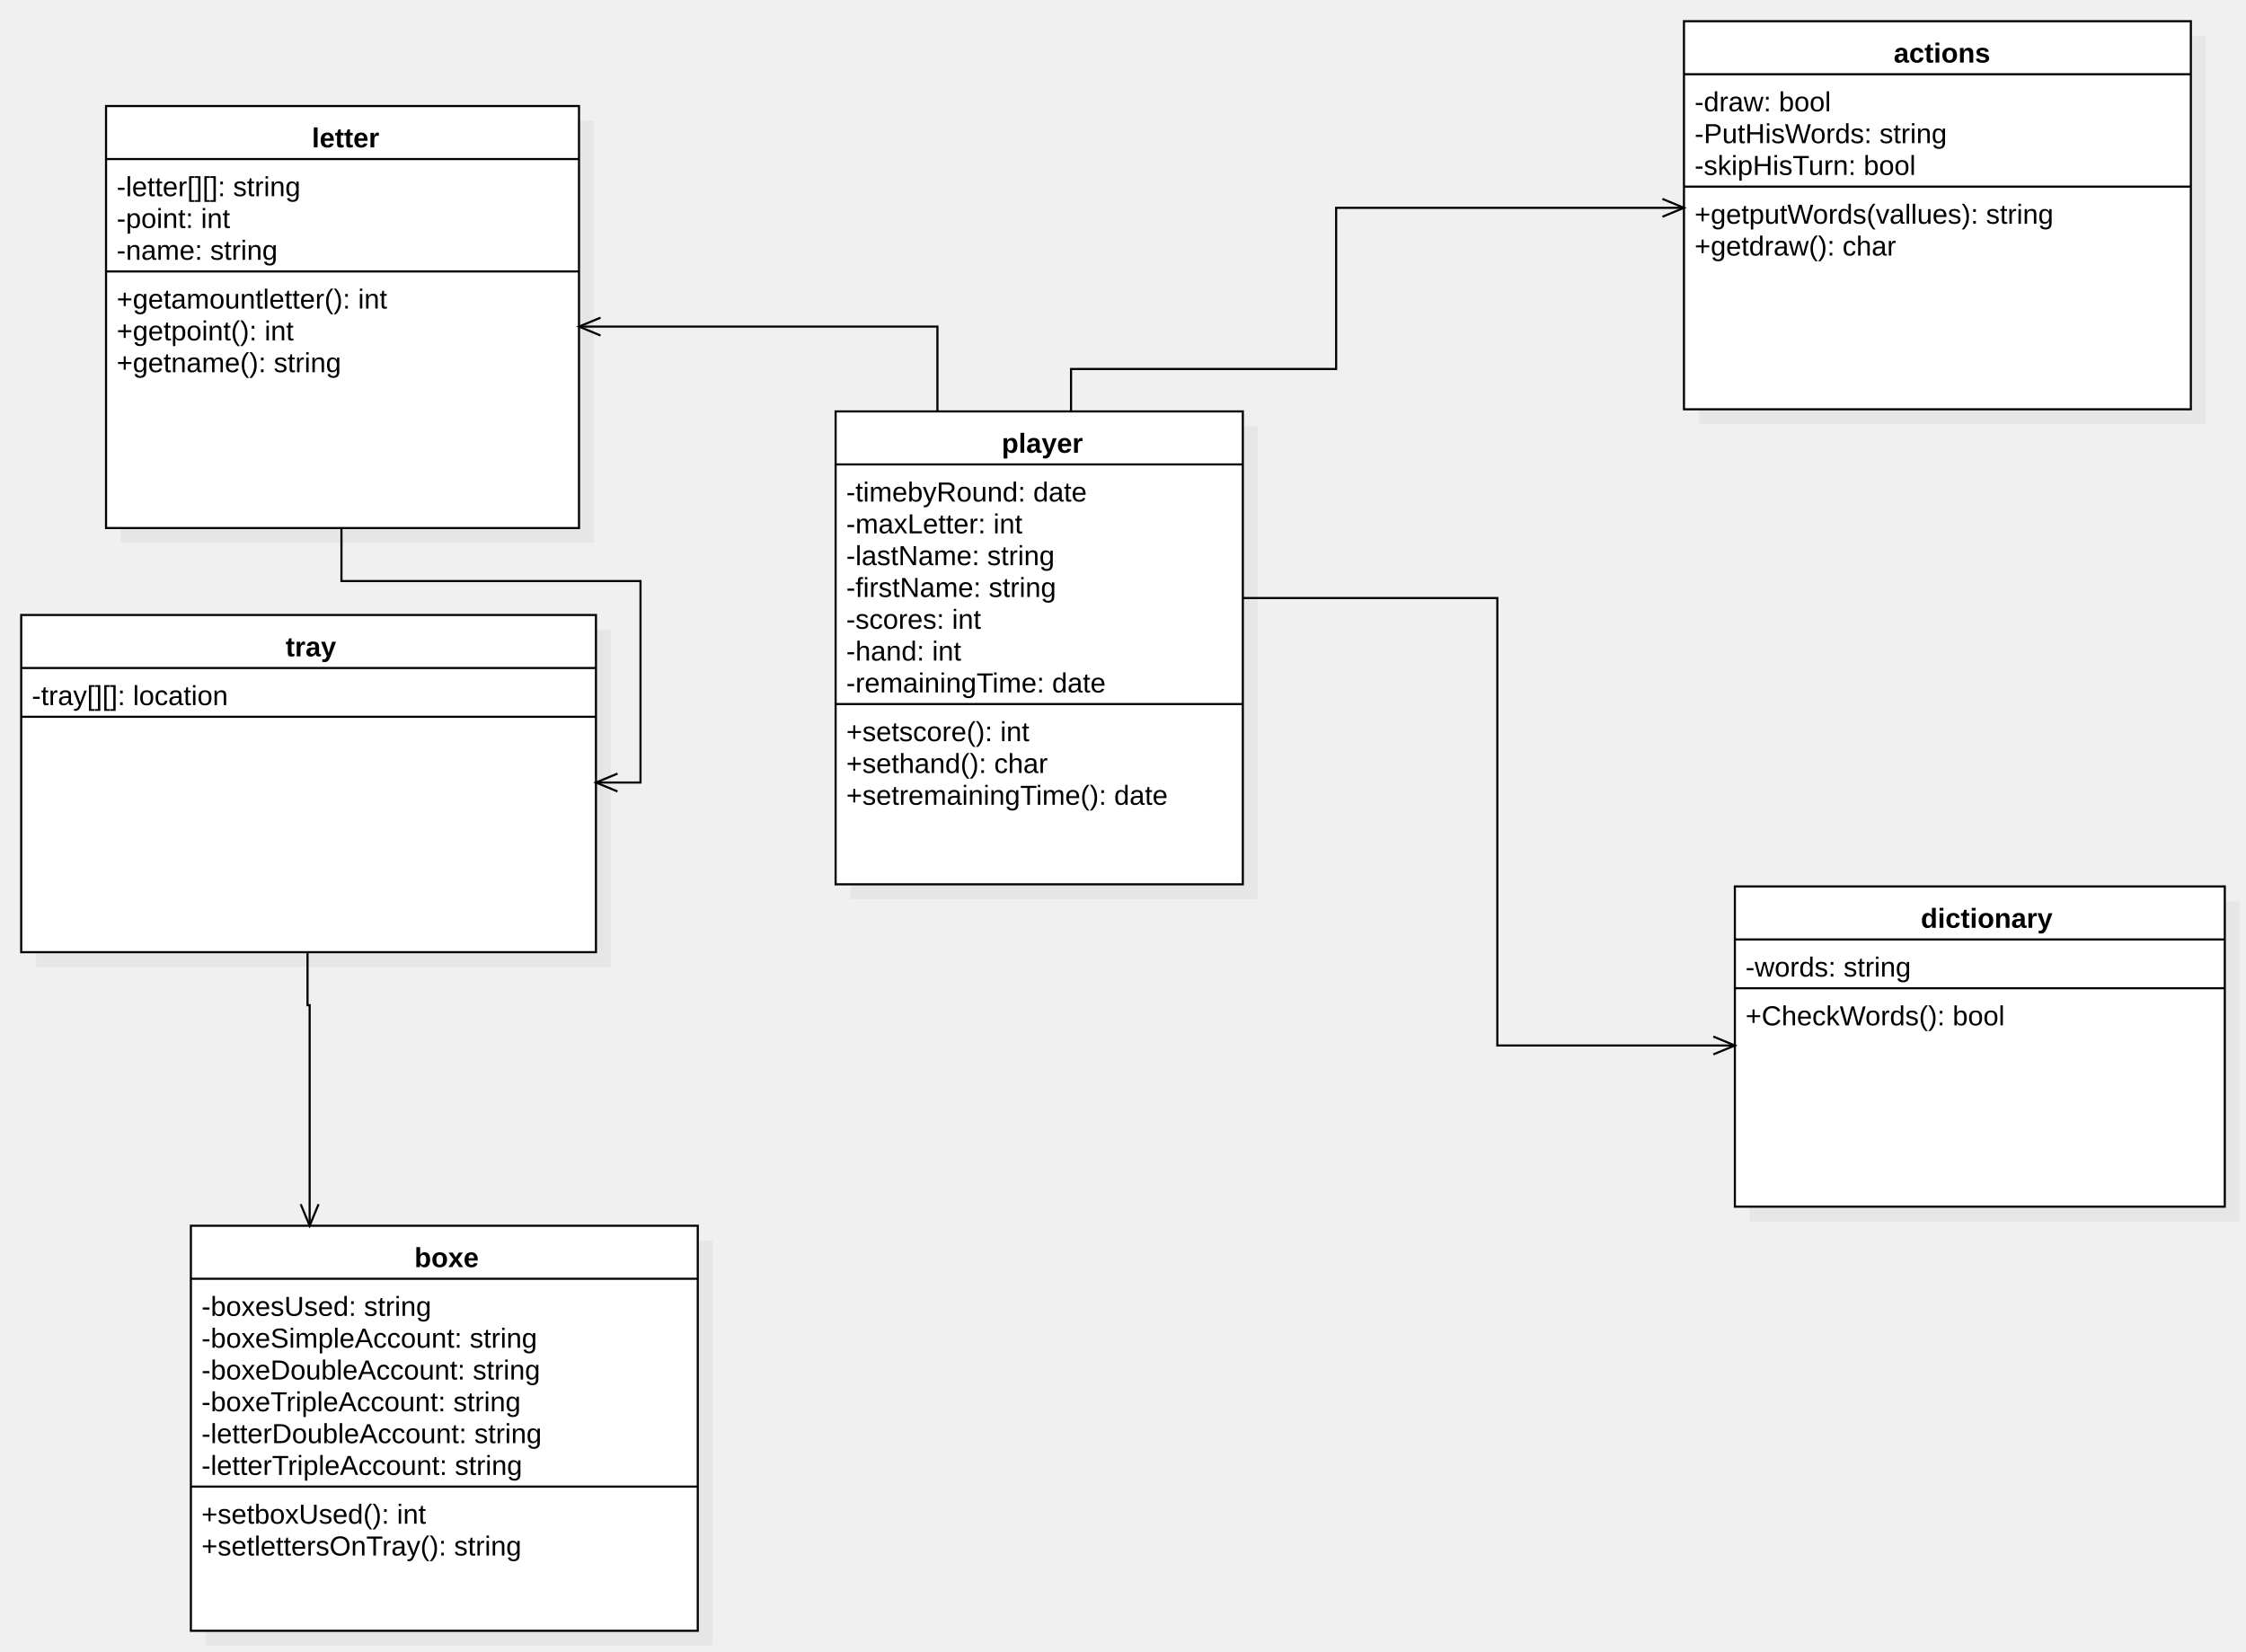
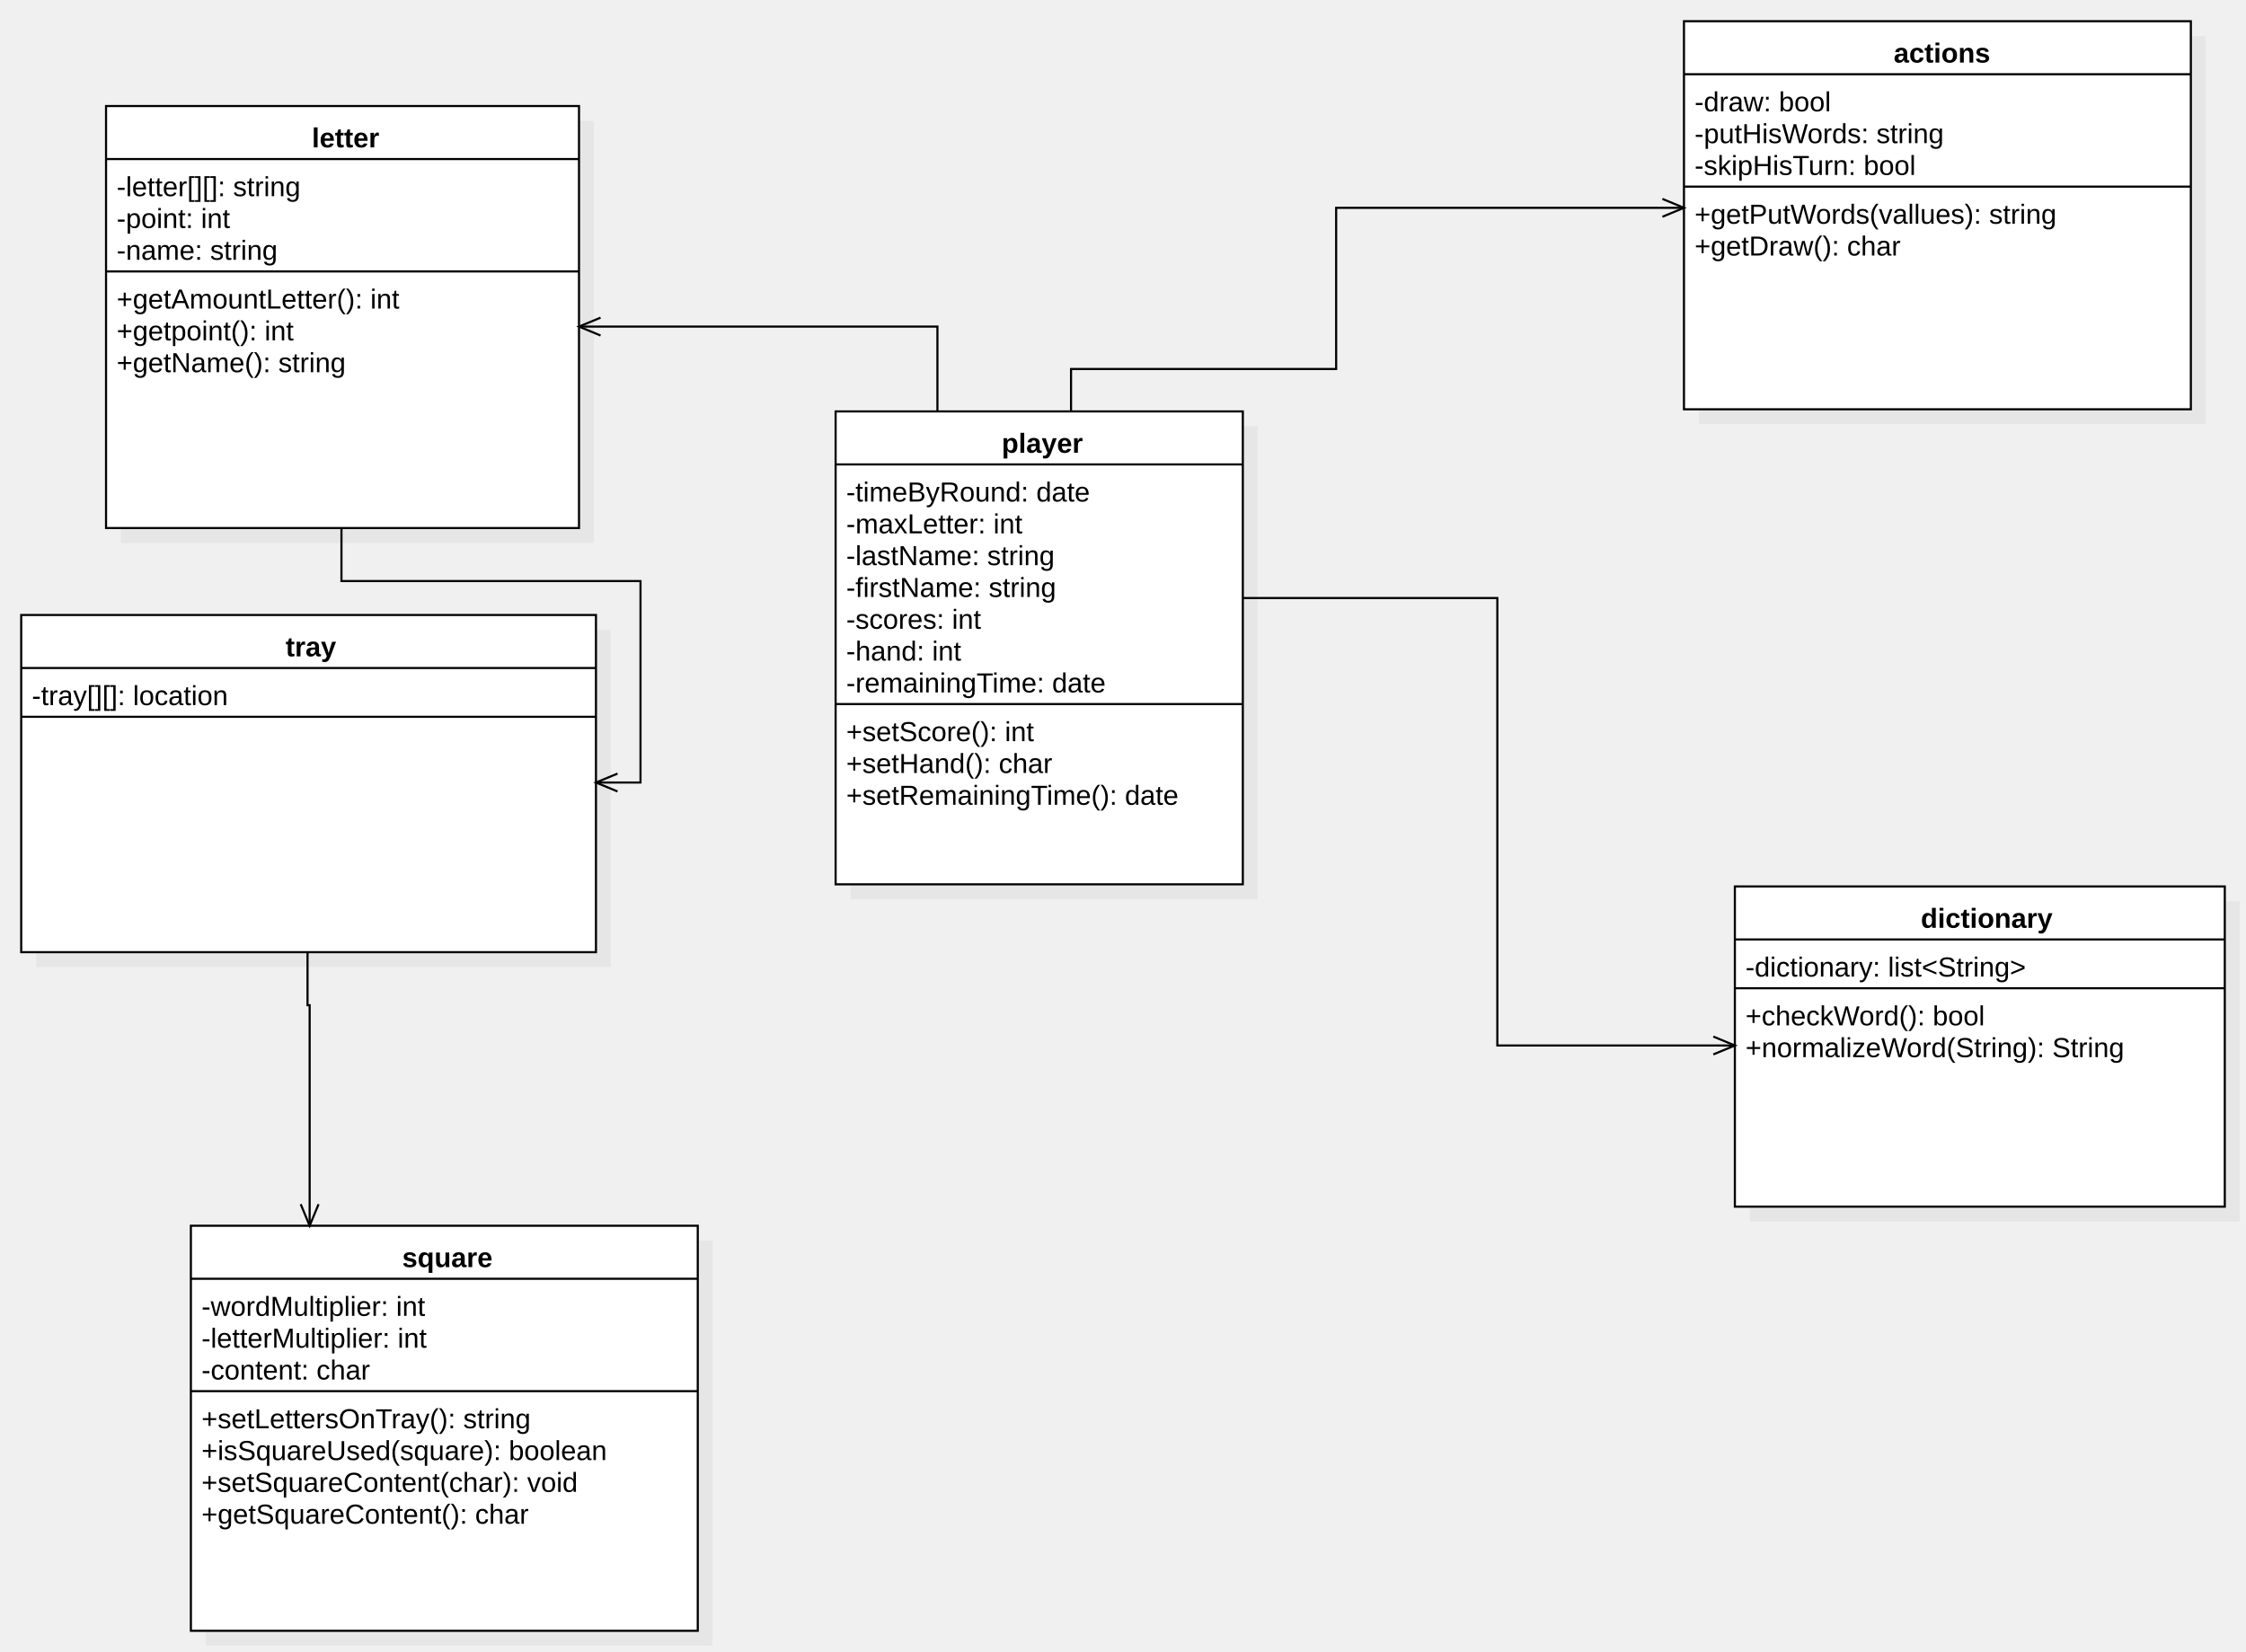
<svg xmlns="http://www.w3.org/2000/svg" version="1.1" width="1059" height="779">
  <defs />
  <g>
    <g transform="translate(-182,-14) scale(1,1)">
      <rect fill="#C0C0C0" stroke="none" x="583" y="215" width="192" height="223" opacity="0.2" />
    </g>
    <g transform="translate(-182,-14) scale(1,1)">
      <rect fill="#ffffff" stroke="none" x="576" y="208" width="192" height="223" />
    </g>
    <g transform="translate(-182,-14) scale(1,1)">
      <path fill="none" stroke="#000000" d="M 576 208 L 768 208 L 768 431 L 576 431 L 576 208 Z Z" stroke-miterlimit="10" />
    </g>
    <g transform="translate(-182,-14) scale(1,1)">
      <path fill="none" stroke="#000000" d="M 576 233 L 768 233" stroke-miterlimit="10" />
    </g>
    <g transform="translate(-182,-14) scale(1,1)">
      <path fill="none" stroke="#000000" d="M 576 346 L 768 346" stroke-miterlimit="10" />
    </g>
    <g transform="translate(-182,-14) scale(1,1)">
      <g>
        <path fill="none" stroke="none" />
        <text fill="#000000" stroke="none" font-family="Arial" font-size="13px" font-style="normal" font-weight="bold" text-decoration="none" x="654.296" y="227.5">player</text>
      </g>
    </g>
    <g transform="translate(-182,-14) scale(1,1)">
      <g>
        <path fill="none" stroke="none" />
-         <text fill="#000000" stroke="none" font-family="Arial" font-size="13px" font-style="normal" font-weight="normal" text-decoration="none" x="581" y="250.5">-timebyRound: date</text>
+         <text fill="#000000" stroke="none" font-family="Arial" font-size="13px" font-style="normal" font-weight="normal" text-decoration="none" x="581" y="250.5">-timeByRound: date</text>
      </g>
    </g>
    <g transform="translate(-182,-14) scale(1,1)">
      <g>
        <path fill="none" stroke="none" />
        <text fill="#000000" stroke="none" font-family="Arial" font-size="13px" font-style="normal" font-weight="normal" text-decoration="none" x="581" y="265.5">-maxLetter: int</text>
      </g>
    </g>
    <g transform="translate(-182,-14) scale(1,1)">
      <g>
        <path fill="none" stroke="none" />
        <text fill="#000000" stroke="none" font-family="Arial" font-size="13px" font-style="normal" font-weight="normal" text-decoration="none" x="581" y="280.5">-lastName: string</text>
      </g>
    </g>
    <g transform="translate(-182,-14) scale(1,1)">
      <g>
        <path fill="none" stroke="none" />
        <text fill="#000000" stroke="none" font-family="Arial" font-size="13px" font-style="normal" font-weight="normal" text-decoration="none" x="581" y="295.5">-firstName: string</text>
      </g>
    </g>
    <g transform="translate(-182,-14) scale(1,1)">
      <g>
        <path fill="none" stroke="none" />
        <text fill="#000000" stroke="none" font-family="Arial" font-size="13px" font-style="normal" font-weight="normal" text-decoration="none" x="581" y="310.5">-scores: int</text>
      </g>
    </g>
    <g transform="translate(-182,-14) scale(1,1)">
      <g>
        <path fill="none" stroke="none" />
        <text fill="#000000" stroke="none" font-family="Arial" font-size="13px" font-style="normal" font-weight="normal" text-decoration="none" x="581" y="325.5">-hand: int</text>
      </g>
    </g>
    <g transform="translate(-182,-14) scale(1,1)">
      <g>
        <path fill="none" stroke="none" />
        <text fill="#000000" stroke="none" font-family="Arial" font-size="13px" font-style="normal" font-weight="normal" text-decoration="none" x="581" y="340.5">-remainingTime: date</text>
      </g>
    </g>
    <g transform="translate(-182,-14) scale(1,1)">
      <g>
        <path fill="none" stroke="none" />
-         <text fill="#000000" stroke="none" font-family="Arial" font-size="13px" font-style="normal" font-weight="normal" text-decoration="none" x="581" y="363.5">+setscore(): int</text>
-       </g>
-     </g>
-     <g transform="translate(-182,-14) scale(1,1)">
-       <g>
-         <path fill="none" stroke="none" />
-         <text fill="#000000" stroke="none" font-family="Arial" font-size="13px" font-style="normal" font-weight="normal" text-decoration="none" x="581" y="378.5">+sethand(): char</text>
-       </g>
-     </g>
-     <g transform="translate(-182,-14) scale(1,1)">
-       <g>
-         <path fill="none" stroke="none" />
-         <text fill="#000000" stroke="none" font-family="Arial" font-size="13px" font-style="normal" font-weight="normal" text-decoration="none" x="581" y="393.5">+setremainingTime(): date</text>
+         <text fill="#000000" stroke="none" font-family="Arial" font-size="13px" font-style="normal" font-weight="normal" text-decoration="none" x="581" y="363.5">+setScore(): int</text>
+       </g>
+     </g>
+     <g transform="translate(-182,-14) scale(1,1)">
+       <g>
+         <path fill="none" stroke="none" />
+         <text fill="#000000" stroke="none" font-family="Arial" font-size="13px" font-style="normal" font-weight="normal" text-decoration="none" x="581" y="378.5">+setHand(): char</text>
+       </g>
+     </g>
+     <g transform="translate(-182,-14) scale(1,1)">
+       <g>
+         <path fill="none" stroke="none" />
+         <text fill="#000000" stroke="none" font-family="Arial" font-size="13px" font-style="normal" font-weight="normal" text-decoration="none" x="581" y="393.5">+setRemainingTime(): date</text>
      </g>
    </g>
    <g transform="translate(-182,-14) scale(1,1)">
      <rect fill="#C0C0C0" stroke="none" x="239" y="71" width="223" height="199" opacity="0.2" />
    </g>
    <g transform="translate(-182,-14) scale(1,1)">
      <rect fill="#ffffff" stroke="none" x="232" y="64" width="223" height="199" />
    </g>
    <g transform="translate(-182,-14) scale(1,1)">
      <path fill="none" stroke="#000000" d="M 232 64 L 455 64 L 455 263 L 232 263 L 232 64 Z Z" stroke-miterlimit="10" />
    </g>
    <g transform="translate(-182,-14) scale(1,1)">
      <path fill="none" stroke="#000000" d="M 232 89 L 455 89" stroke-miterlimit="10" />
    </g>
    <g transform="translate(-182,-14) scale(1,1)">
      <path fill="none" stroke="#000000" d="M 232 142 L 455 142" stroke-miterlimit="10" />
    </g>
    <g transform="translate(-182,-14) scale(1,1)">
      <g>
        <path fill="none" stroke="none" />
        <text fill="#000000" stroke="none" font-family="Arial" font-size="13px" font-style="normal" font-weight="bold" text-decoration="none" x="329.05" y="83.5">letter</text>
      </g>
    </g>
    <g transform="translate(-182,-14) scale(1,1)">
      <g>
        <path fill="none" stroke="none" />
        <text fill="#000000" stroke="none" font-family="Arial" font-size="13px" font-style="normal" font-weight="normal" text-decoration="none" x="237" y="106.5">-letter[][]: string</text>
      </g>
    </g>
    <g transform="translate(-182,-14) scale(1,1)">
      <g>
        <path fill="none" stroke="none" />
        <text fill="#000000" stroke="none" font-family="Arial" font-size="13px" font-style="normal" font-weight="normal" text-decoration="none" x="237" y="121.5">-point: int</text>
      </g>
    </g>
    <g transform="translate(-182,-14) scale(1,1)">
      <g>
        <path fill="none" stroke="none" />
        <text fill="#000000" stroke="none" font-family="Arial" font-size="13px" font-style="normal" font-weight="normal" text-decoration="none" x="237" y="136.5">-name: string</text>
      </g>
    </g>
    <g transform="translate(-182,-14) scale(1,1)">
      <g>
        <path fill="none" stroke="none" />
-         <text fill="#000000" stroke="none" font-family="Arial" font-size="13px" font-style="normal" font-weight="normal" text-decoration="none" x="237" y="159.5">+getamountletter(): int</text>
+         <text fill="#000000" stroke="none" font-family="Arial" font-size="13px" font-style="normal" font-weight="normal" text-decoration="none" x="237" y="159.5">+getAmountLetter(): int</text>
      </g>
    </g>
    <g transform="translate(-182,-14) scale(1,1)">
      <g>
        <path fill="none" stroke="none" />
        <text fill="#000000" stroke="none" font-family="Arial" font-size="13px" font-style="normal" font-weight="normal" text-decoration="none" x="237" y="174.5">+getpoint(): int</text>
      </g>
    </g>
    <g transform="translate(-182,-14) scale(1,1)">
      <g>
        <path fill="none" stroke="none" />
-         <text fill="#000000" stroke="none" font-family="Arial" font-size="13px" font-style="normal" font-weight="normal" text-decoration="none" x="237" y="189.5">+getname(): string</text>
+         <text fill="#000000" stroke="none" font-family="Arial" font-size="13px" font-style="normal" font-weight="normal" text-decoration="none" x="237" y="189.5">+getName(): string</text>
      </g>
    </g>
    <g transform="translate(-182,-14) scale(1,1)">
      <rect fill="#C0C0C0" stroke="none" x="279" y="599" width="239" height="191" opacity="0.2" />
    </g>
    <g transform="translate(-182,-14) scale(1,1)">
      <rect fill="#ffffff" stroke="none" x="272" y="592" width="239" height="191" />
    </g>
    <g transform="translate(-182,-14) scale(1,1)">
      <path fill="none" stroke="#000000" d="M 272 592 L 511 592 L 511 783 L 272 783 L 272 592 Z Z" stroke-miterlimit="10" />
    </g>
    <g transform="translate(-182,-14) scale(1,1)">
      <path fill="none" stroke="#000000" d="M 272 617 L 511 617" stroke-miterlimit="10" />
    </g>
    <g transform="translate(-182,-14) scale(1,1)">
-       <path fill="none" stroke="#000000" d="M 272 715 L 511 715" stroke-miterlimit="10" />
-     </g>
-     <g transform="translate(-182,-14) scale(1,1)">
-       <g>
-         <path fill="none" stroke="none" />
-         <text fill="#000000" stroke="none" font-family="Arial" font-size="13px" font-style="normal" font-weight="bold" text-decoration="none" x="377.405" y="611.5">boxe</text>
-       </g>
-     </g>
-     <g transform="translate(-182,-14) scale(1,1)">
-       <g>
-         <path fill="none" stroke="none" />
-         <text fill="#000000" stroke="none" font-family="Arial" font-size="13px" font-style="normal" font-weight="normal" text-decoration="none" x="277" y="634.5">-boxesUsed: string</text>
-       </g>
-     </g>
-     <g transform="translate(-182,-14) scale(1,1)">
-       <g>
-         <path fill="none" stroke="none" />
-         <text fill="#000000" stroke="none" font-family="Arial" font-size="13px" font-style="normal" font-weight="normal" text-decoration="none" x="277" y="649.5">-boxeSimpleAccount: string</text>
-       </g>
-     </g>
-     <g transform="translate(-182,-14) scale(1,1)">
-       <g>
-         <path fill="none" stroke="none" />
-         <text fill="#000000" stroke="none" font-family="Arial" font-size="13px" font-style="normal" font-weight="normal" text-decoration="none" x="277" y="664.5">-boxeDoubleAccount: string</text>
-       </g>
-     </g>
-     <g transform="translate(-182,-14) scale(1,1)">
-       <g>
-         <path fill="none" stroke="none" />
-         <text fill="#000000" stroke="none" font-family="Arial" font-size="13px" font-style="normal" font-weight="normal" text-decoration="none" x="277" y="679.5">-boxeTripleAccount: string</text>
-       </g>
-     </g>
-     <g transform="translate(-182,-14) scale(1,1)">
-       <g>
-         <path fill="none" stroke="none" />
-         <text fill="#000000" stroke="none" font-family="Arial" font-size="13px" font-style="normal" font-weight="normal" text-decoration="none" x="277" y="694.5">-letterDoubleAccount: string</text>
-       </g>
-     </g>
-     <g transform="translate(-182,-14) scale(1,1)">
-       <g>
-         <path fill="none" stroke="none" />
-         <text fill="#000000" stroke="none" font-family="Arial" font-size="13px" font-style="normal" font-weight="normal" text-decoration="none" x="277" y="709.5">-letterTripleAccount: string</text>
-       </g>
-     </g>
-     <g transform="translate(-182,-14) scale(1,1)">
-       <g>
-         <path fill="none" stroke="none" />
-         <text fill="#000000" stroke="none" font-family="Arial" font-size="13px" font-style="normal" font-weight="normal" text-decoration="none" x="277" y="732.5">+setboxUsed(): int</text>
-       </g>
-     </g>
-     <g transform="translate(-182,-14) scale(1,1)">
-       <g>
-         <path fill="none" stroke="none" />
-         <text fill="#000000" stroke="none" font-family="Arial" font-size="13px" font-style="normal" font-weight="normal" text-decoration="none" x="277" y="747.5">+setlettersOnTray(): string</text>
+       <path fill="none" stroke="#000000" d="M 272 670 L 511 670" stroke-miterlimit="10" />
+     </g>
+     <g transform="translate(-182,-14) scale(1,1)">
+       <g>
+         <path fill="none" stroke="none" />
+         <text fill="#000000" stroke="none" font-family="Arial" font-size="13px" font-style="normal" font-weight="bold" text-decoration="none" x="371.625" y="611.5">square</text>
+       </g>
+     </g>
+     <g transform="translate(-182,-14) scale(1,1)">
+       <g>
+         <path fill="none" stroke="none" />
+         <text fill="#000000" stroke="none" font-family="Arial" font-size="13px" font-style="normal" font-weight="normal" text-decoration="none" x="277" y="634.5">-wordMultiplier: int</text>
+       </g>
+     </g>
+     <g transform="translate(-182,-14) scale(1,1)">
+       <g>
+         <path fill="none" stroke="none" />
+         <text fill="#000000" stroke="none" font-family="Arial" font-size="13px" font-style="normal" font-weight="normal" text-decoration="none" x="277" y="649.5">-letterMultiplier: int</text>
+       </g>
+     </g>
+     <g transform="translate(-182,-14) scale(1,1)">
+       <g>
+         <path fill="none" stroke="none" />
+         <text fill="#000000" stroke="none" font-family="Arial" font-size="13px" font-style="normal" font-weight="normal" text-decoration="none" x="277" y="664.5">-content: char</text>
+       </g>
+     </g>
+     <g transform="translate(-182,-14) scale(1,1)">
+       <g>
+         <path fill="none" stroke="none" />
+         <text fill="#000000" stroke="none" font-family="Arial" font-size="13px" font-style="normal" font-weight="normal" text-decoration="none" x="277" y="687.5">+setLettersOnTray(): string</text>
+       </g>
+     </g>
+     <g transform="translate(-182,-14) scale(1,1)">
+       <g>
+         <path fill="none" stroke="none" />
+         <text fill="#000000" stroke="none" font-family="Arial" font-size="13px" font-style="normal" font-weight="normal" text-decoration="none" x="277" y="702.5">+isSquareUsed(square): boolean</text>
+       </g>
+     </g>
+     <g transform="translate(-182,-14) scale(1,1)">
+       <g>
+         <path fill="none" stroke="none" />
+         <text fill="#000000" stroke="none" font-family="Arial" font-size="13px" font-style="normal" font-weight="normal" text-decoration="none" x="277" y="717.5">+setSquareContent(char): void</text>
+       </g>
+     </g>
+     <g transform="translate(-182,-14) scale(1,1)">
+       <g>
+         <path fill="none" stroke="none" />
+         <text fill="#000000" stroke="none" font-family="Arial" font-size="13px" font-style="normal" font-weight="normal" text-decoration="none" x="277" y="732.5">+getSquareContent(): char</text>
      </g>
    </g>
    <g transform="translate(-182,-14) scale(1,1)">
      <rect fill="#C0C0C0" stroke="none" x="1007" y="439" width="231" height="151" opacity="0.2" />
    </g>
    <g transform="translate(-182,-14) scale(1,1)">
      <rect fill="#ffffff" stroke="none" x="1000" y="432" width="231" height="151" />
    </g>
    <g transform="translate(-182,-14) scale(1,1)">
      <path fill="none" stroke="#000000" d="M 1000 432 L 1231 432 L 1231 583 L 1000 583 L 1000 432 Z Z" stroke-miterlimit="10" />
    </g>
    <g transform="translate(-182,-14) scale(1,1)">
      <path fill="none" stroke="#000000" d="M 1000 457 L 1231 457" stroke-miterlimit="10" />
    </g>
    <g transform="translate(-182,-14) scale(1,1)">
      <path fill="none" stroke="#000000" d="M 1000 480 L 1231 480" stroke-miterlimit="10" />
    </g>
    <g transform="translate(-182,-14) scale(1,1)">
      <g>
        <path fill="none" stroke="none" />
        <text fill="#000000" stroke="none" font-family="Arial" font-size="13px" font-style="normal" font-weight="bold" text-decoration="none" x="1087.681" y="451.5">dictionary</text>
      </g>
    </g>
    <g transform="translate(-182,-14) scale(1,1)">
      <g>
        <path fill="none" stroke="none" />
-         <text fill="#000000" stroke="none" font-family="Arial" font-size="13px" font-style="normal" font-weight="normal" text-decoration="none" x="1005" y="474.5">-words: string</text>
-       </g>
-     </g>
-     <g transform="translate(-182,-14) scale(1,1)">
-       <g>
-         <path fill="none" stroke="none" />
-         <text fill="#000000" stroke="none" font-family="Arial" font-size="13px" font-style="normal" font-weight="normal" text-decoration="none" x="1005" y="497.5">+CheckWords(): bool</text>
+         <text fill="#000000" stroke="none" font-family="Arial" font-size="13px" font-style="normal" font-weight="normal" text-decoration="none" x="1005" y="474.5">-dictionary: list&lt;String&gt;</text>
+       </g>
+     </g>
+     <g transform="translate(-182,-14) scale(1,1)">
+       <g>
+         <path fill="none" stroke="none" />
+         <text fill="#000000" stroke="none" font-family="Arial" font-size="13px" font-style="normal" font-weight="normal" text-decoration="none" x="1005" y="497.5">+checkWord(): bool</text>
+       </g>
+     </g>
+     <g transform="translate(-182,-14) scale(1,1)">
+       <g>
+         <path fill="none" stroke="none" />
+         <text fill="#000000" stroke="none" font-family="Arial" font-size="13px" font-style="normal" font-weight="normal" text-decoration="none" x="1005" y="512.5">+normalizeWord(String): String</text>
      </g>
    </g>
    <g transform="translate(-182,-14) scale(1,1)">
      <path fill="none" stroke="#000000" d="M 624 208 L 624 168 L 455 168" stroke-miterlimit="10" />
    </g>
    <g transform="translate(-182,-14) scale(1,1)">
      <path fill="none" stroke="#000000" d="M 465.163 163.79 L 455 168 L 465.163 172.21" stroke-miterlimit="10" />
    </g>
    <g transform="translate(-182,-14) scale(1,1)">
      <path fill="none" stroke="#000000" d="M 768 296 L 888 296 L 888 507 L 1000 507" stroke-miterlimit="10" />
    </g>
    <g transform="translate(-182,-14) scale(1,1)">
      <path fill="none" stroke="#000000" d="M 989.837 511.21 L 1000 507 L 989.837 502.79" stroke-miterlimit="10" />
    </g>
    <g transform="translate(-182,-14) scale(1,1)">
      <rect fill="#C0C0C0" stroke="none" x="983" y="31" width="239" height="183" opacity="0.2" />
    </g>
    <g transform="translate(-182,-14) scale(1,1)">
      <rect fill="#ffffff" stroke="none" x="976" y="24" width="239" height="183" />
    </g>
    <g transform="translate(-182,-14) scale(1,1)">
      <path fill="none" stroke="#000000" d="M 976 24 L 1215 24 L 1215 207 L 976 207 L 976 24 Z Z" stroke-miterlimit="10" />
    </g>
    <g transform="translate(-182,-14) scale(1,1)">
      <path fill="none" stroke="#000000" d="M 976 49 L 1215 49" stroke-miterlimit="10" />
    </g>
    <g transform="translate(-182,-14) scale(1,1)">
      <path fill="none" stroke="#000000" d="M 976 102 L 1215 102" stroke-miterlimit="10" />
    </g>
    <g transform="translate(-182,-14) scale(1,1)">
      <g>
        <path fill="none" stroke="none" />
        <text fill="#000000" stroke="none" font-family="Arial" font-size="13px" font-style="normal" font-weight="bold" text-decoration="none" x="1074.905" y="43.5">actions</text>
      </g>
    </g>
    <g transform="translate(-182,-14) scale(1,1)">
      <g>
        <path fill="none" stroke="none" />
        <text fill="#000000" stroke="none" font-family="Arial" font-size="13px" font-style="normal" font-weight="normal" text-decoration="none" x="981" y="66.5">-draw: bool</text>
      </g>
    </g>
    <g transform="translate(-182,-14) scale(1,1)">
      <g>
        <path fill="none" stroke="none" />
-         <text fill="#000000" stroke="none" font-family="Arial" font-size="13px" font-style="normal" font-weight="normal" text-decoration="none" x="981" y="81.5">-PutHisWords: string</text>
+         <text fill="#000000" stroke="none" font-family="Arial" font-size="13px" font-style="normal" font-weight="normal" text-decoration="none" x="981" y="81.5">-putHisWords: string</text>
      </g>
    </g>
    <g transform="translate(-182,-14) scale(1,1)">
      <g>
        <path fill="none" stroke="none" />
        <text fill="#000000" stroke="none" font-family="Arial" font-size="13px" font-style="normal" font-weight="normal" text-decoration="none" x="981" y="96.5">-skipHisTurn: bool</text>
      </g>
    </g>
    <g transform="translate(-182,-14) scale(1,1)">
      <g>
        <path fill="none" stroke="none" />
-         <text fill="#000000" stroke="none" font-family="Arial" font-size="13px" font-style="normal" font-weight="normal" text-decoration="none" x="981" y="119.5">+getputWords(vallues): string</text>
-       </g>
-     </g>
-     <g transform="translate(-182,-14) scale(1,1)">
-       <g>
-         <path fill="none" stroke="none" />
-         <text fill="#000000" stroke="none" font-family="Arial" font-size="13px" font-style="normal" font-weight="normal" text-decoration="none" x="981" y="134.5">+getdraw(): char</text>
+         <text fill="#000000" stroke="none" font-family="Arial" font-size="13px" font-style="normal" font-weight="normal" text-decoration="none" x="981" y="119.5">+getPutWords(vallues): string</text>
+       </g>
+     </g>
+     <g transform="translate(-182,-14) scale(1,1)">
+       <g>
+         <path fill="none" stroke="none" />
+         <text fill="#000000" stroke="none" font-family="Arial" font-size="13px" font-style="normal" font-weight="normal" text-decoration="none" x="981" y="134.5">+getDraw(): char</text>
      </g>
    </g>
    <g transform="translate(-182,-14) scale(1,1)">
      <path fill="none" stroke="#000000" d="M 687 208 L 687 188 L 812 188 L 812 112 L 976 112" stroke-miterlimit="10" />
    </g>
    <g transform="translate(-182,-14) scale(1,1)">
      <path fill="none" stroke="#000000" d="M 965.837 116.21 L 976 112 L 965.837 107.79" stroke-miterlimit="10" />
    </g>
    <g transform="translate(-182,-14) scale(1,1)">
      <rect fill="#C0C0C0" stroke="none" x="199" y="311" width="271" height="159" opacity="0.2" />
    </g>
    <g transform="translate(-182,-14) scale(1,1)">
      <rect fill="#ffffff" stroke="none" x="192" y="304" width="271" height="159" />
    </g>
    <g transform="translate(-182,-14) scale(1,1)">
      <path fill="none" stroke="#000000" d="M 192 304 L 463 304 L 463 463 L 192 463 L 192 304 Z Z" stroke-miterlimit="10" />
    </g>
    <g transform="translate(-182,-14) scale(1,1)">
      <path fill="none" stroke="#000000" d="M 192 329 L 463 329" stroke-miterlimit="10" />
    </g>
    <g transform="translate(-182,-14) scale(1,1)">
      <path fill="none" stroke="#000000" d="M 192 352 L 463 352" stroke-miterlimit="10" />
    </g>
    <g transform="translate(-182,-14) scale(1,1)">
      <g>
        <path fill="none" stroke="none" />
        <text fill="#000000" stroke="none" font-family="Arial" font-size="13px" font-style="normal" font-weight="bold" text-decoration="none" x="316.665" y="323.5">tray</text>
      </g>
    </g>
    <g transform="translate(-182,-14) scale(1,1)">
      <g>
        <path fill="none" stroke="none" />
        <text fill="#000000" stroke="none" font-family="Arial" font-size="13px" font-style="normal" font-weight="normal" text-decoration="none" x="197" y="346.5">-tray[][]: location</text>
      </g>
    </g>
    <g transform="translate(-182,-14) scale(1,1)">
      <path fill="none" stroke="#000000" d="M 343 263 L 343 288 L 484 288 L 484 383 L 463 383" stroke-miterlimit="10" />
    </g>
    <g transform="translate(-182,-14) scale(1,1)">
      <path fill="none" stroke="#000000" d="M 473.163 378.79 L 463 383 L 473.163 387.21" stroke-miterlimit="10" />
    </g>
    <g transform="translate(-182,-14) scale(1,1)">
      <path fill="none" stroke="#000000" d="M 327 463 L 327 488 L 328 488 L 328 592" stroke-miterlimit="10" />
    </g>
    <g transform="translate(-182,-14) scale(1,1)">
      <path fill="none" stroke="#000000" d="M 323.79 581.837 L 328 592 L 332.21 581.837" stroke-miterlimit="10" />
    </g>
  </g>
</svg>
